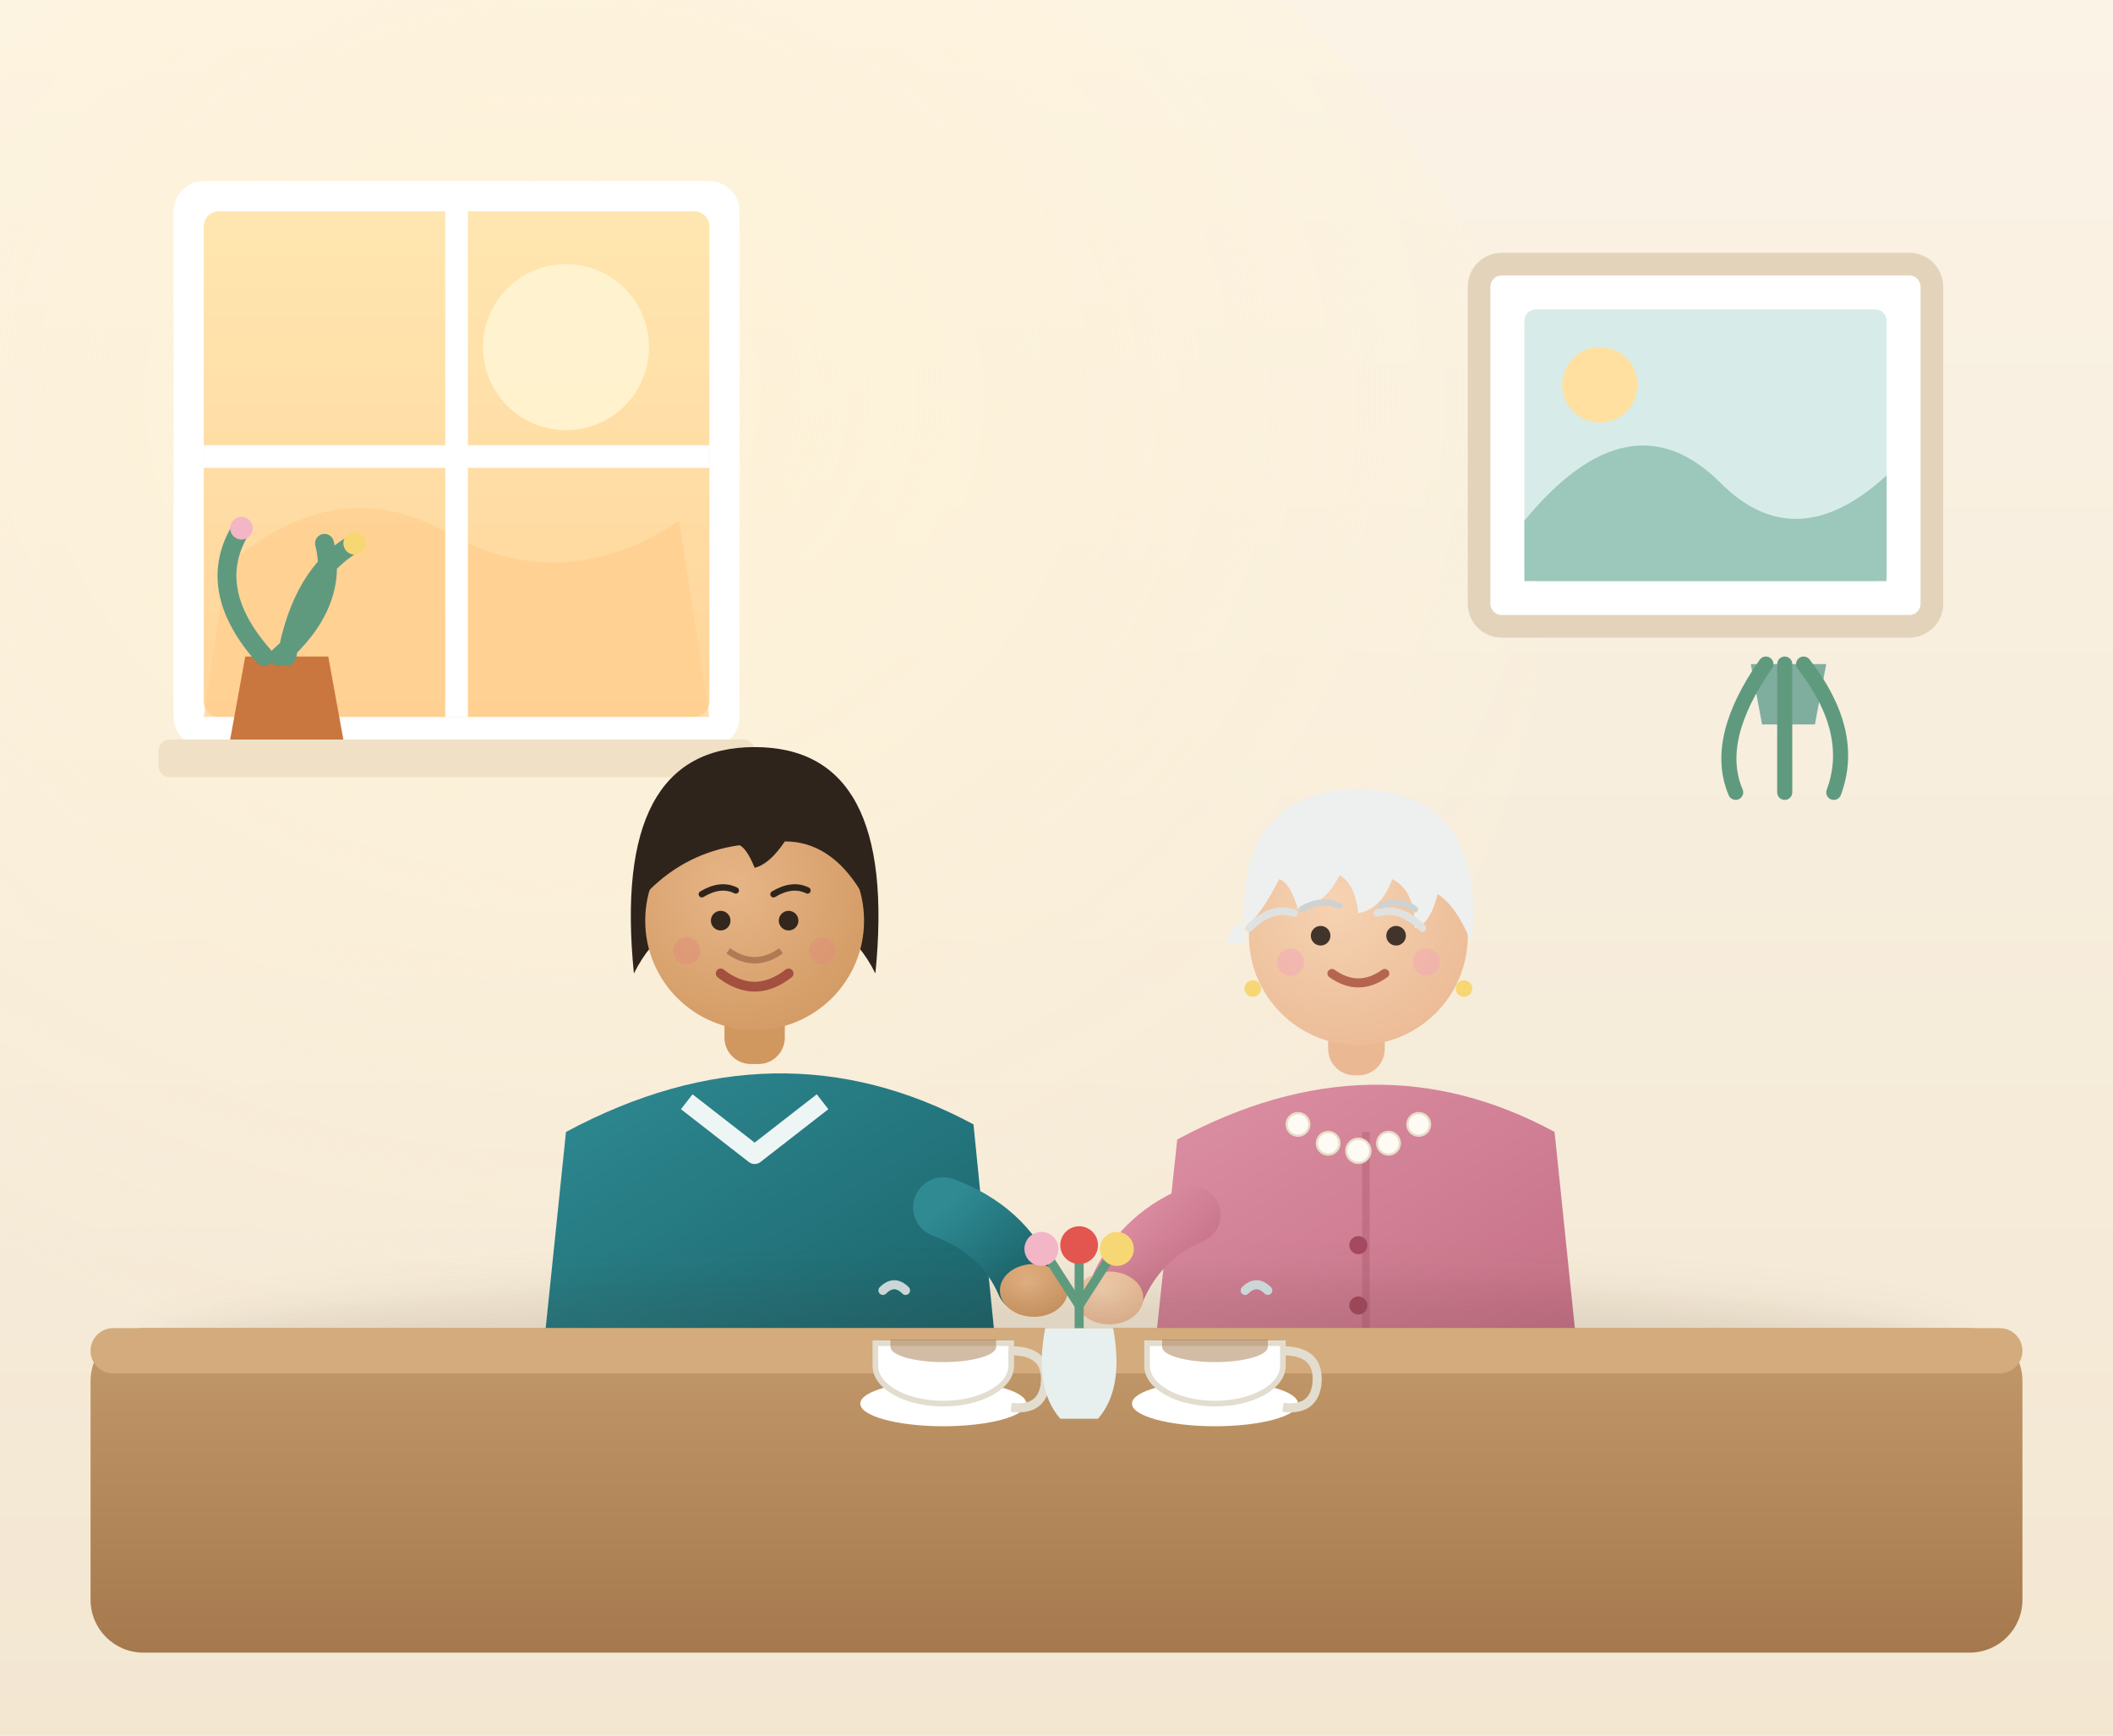
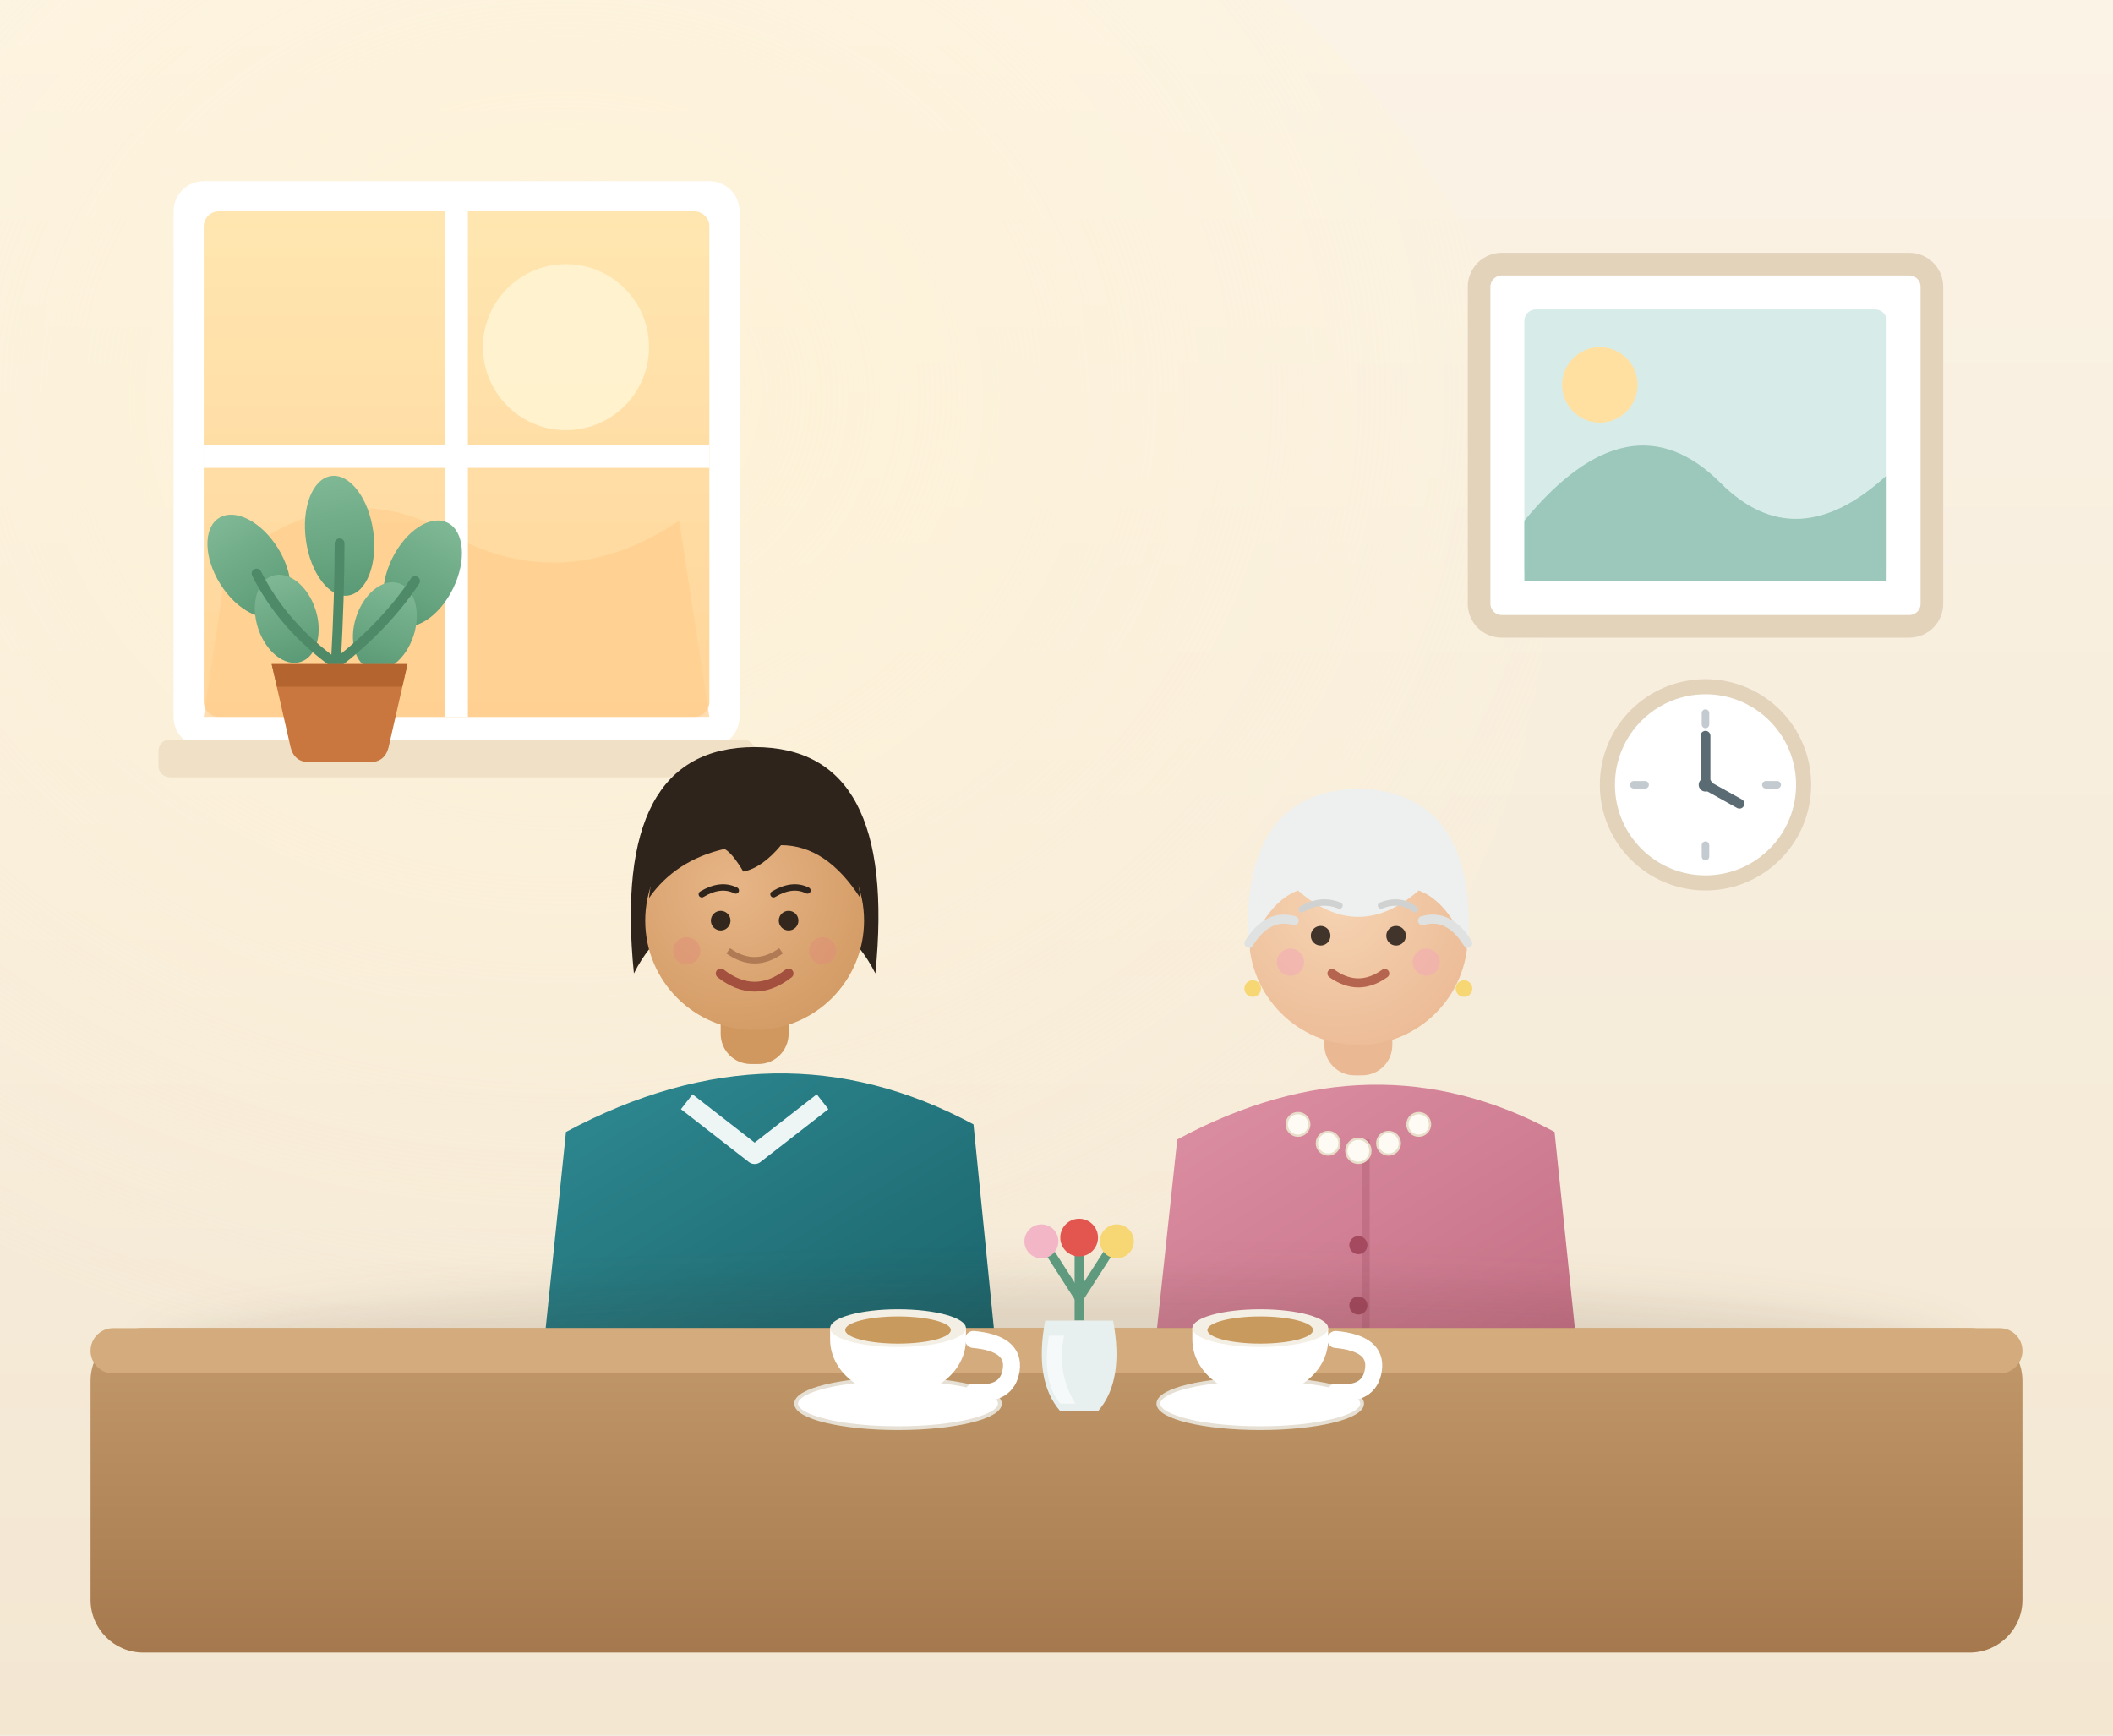
<svg xmlns="http://www.w3.org/2000/svg" viewBox="0 0 560 460" role="img" aria-label="Betreuerin und Seniorin sitzen bei einer Tasse Tee zusammen und unterhalten sich">
  <defs>
    <linearGradient id="u-wall" x1="0" y1="0" x2="0" y2="1">
      <stop offset="0" stop-color="#fbf3e6" />
      <stop offset="1" stop-color="#f3e7d2" />
    </linearGradient>
    <linearGradient id="u-win" x1="0" y1="0" x2="0" y2="1">
      <stop offset="0" stop-color="#ffe6b0" />
      <stop offset="1" stop-color="#ffd59a" />
    </linearGradient>
    <linearGradient id="u-table" x1="0" y1="0" x2="0" y2="1">
      <stop offset="0" stop-color="#c39a6b" />
      <stop offset="1" stop-color="#a5794d" />
    </linearGradient>
    <linearGradient id="u-teal" x1="0" y1="0" x2="1" y2="1">
      <stop offset="0" stop-color="#2f8a92" />
      <stop offset="1" stop-color="#1a636b" />
    </linearGradient>
    <linearGradient id="u-rose" x1="0" y1="0" x2="1" y2="1">
      <stop offset="0" stop-color="#dd90a4" />
      <stop offset="1" stop-color="#c46f85" />
+     </linearGradient>
+     <linearGradient id="u-leaf" x1="0" y1="0" x2="0" y2="1">
+       <stop offset="0" stop-color="#7fb894" />
+       <stop offset="1" stop-color="#5b9a76" />
    </linearGradient>
    <radialGradient id="u-skin" cx="0.4" cy="0.35" r="0.8">
      <stop offset="0" stop-color="#f6d3b2" />
      <stop offset="1" stop-color="#eab892" />
    </radialGradient>
    <radialGradient id="u-skin2" cx="0.4" cy="0.35" r="0.8">
      <stop offset="0" stop-color="#e7b587" />
      <stop offset="1" stop-color="#d0975f" />
    </radialGradient>
    <radialGradient id="u-glow" cx="0.5" cy="0.4" r="0.6">
      <stop offset="0" stop-color="#fff3d6" stop-opacity="0.9" />
      <stop offset="1" stop-color="#fff3d6" stop-opacity="0" />
    </radialGradient>
    <filter id="u-soft" x="-40%" y="-40%" width="180%" height="180%">
      <feGaussianBlur stdDeviation="6" />
    </filter>
  </defs>
  <rect x="0" y="0" width="560" height="460" fill="url(#u-wall)" />
  <ellipse cx="150" cy="150" rx="260" ry="220" fill="url(#u-glow)" />
  <g>
    <rect x="46" y="48" width="150" height="150" rx="8" fill="#ffffff" />
    <rect x="54" y="56" width="134" height="134" rx="4" fill="url(#u-win)" />
    <circle cx="150" cy="92" r="22" fill="#fff4d2" opacity="0.9" />
    <path d="M60 150 q30 -26 60 -8 q30 16 60 -4 L188 190 L54 190 Z" fill="#ffcf8f" opacity="0.7" />
    <rect x="118" y="56" width="6" height="134" fill="#ffffff" />
    <rect x="54" y="118" width="134" height="6" fill="#ffffff" />
    <rect x="42" y="196" width="158" height="10" rx="3" fill="#efe0c6" />
  </g>
-   <g transform="translate(70 176)">
-     <path d="M-9 20 h30 l-4 -22 h-22 Z" fill="#c9773f" />
-     <path d="M0 -2 q-16 -18 -6 -34 M6 -2 q4 -22 18 -30 M4 -2 q16 -14 12 -30" fill="none" stroke="#5f9a7f" stroke-width="5" stroke-linecap="round" />
-     <circle cx="-6" cy="-36" r="3" fill="#f2b6c6" />
-     <circle cx="24" cy="-32" r="3" fill="#f7d774" />
+   <g>
+     <g fill="url(#u-leaf)">
+       <ellipse cx="66" cy="150" rx="9" ry="15" transform="rotate(-32 66 150)" />
+       <ellipse cx="90" cy="142" rx="9" ry="16" transform="rotate(-8 90 142)" />
+       <ellipse cx="112" cy="152" rx="9" ry="15" transform="rotate(26 112 152)" />
+       <ellipse cx="76" cy="164" rx="8" ry="12" transform="rotate(-18 76 164)" />
+       <ellipse cx="102" cy="166" rx="8" ry="12" transform="rotate(18 102 166)" />
+     </g>
+     <g stroke="#4f8a68" stroke-width="2.6" fill="none" stroke-linecap="round">
+       <path d="M89 176 q-14 -10 -21 -24" />
+       <path d="M89 176 q1 -18 1 -32" />
+       <path d="M89 176 q13 -10 21 -22" />
+     </g>
+     <path d="M72 176 h36 l-5 22 q-1 4 -5 4 h-16 q-4 0 -5 -4 Z" fill="#c9773f" />
+     <path d="M72 176 h36 l-1.4 6 h-33.2 Z" fill="#b3642f" />
  </g>
  <g>
    <rect x="392" y="70" width="120" height="96" rx="6" fill="#ffffff" stroke="#e2d3ba" stroke-width="6" />
    <rect x="404" y="82" width="96" height="72" rx="3" fill="#d7ece9" />
    <path d="M404 138 q28 -34 52 -10 q20 20 44 -2 v28 h-96 Z" fill="#9cc7bb" />
    <circle cx="424" cy="102" r="10" fill="#ffe0a0" />
  </g>
-   <g transform="translate(470 176)">
-     <path d="M-6 0 h20 l-3 16 h-14 Z" fill="#7fae9f" />
-     <path d="M-2 0 q-14 20 -8 34 M8 0 q14 18 8 34 M3 0 q0 24 0 34" fill="none" stroke="#5f9a7f" stroke-width="4" stroke-linecap="round" />
+   <g transform="translate(452 208)">
+     <circle cx="0" cy="0" r="26" fill="#ffffff" stroke="#e2d3ba" stroke-width="4" />
+     <circle cx="0" cy="0" r="1.8" fill="#5a6b74" />
+     <g stroke="#5a6b74" stroke-width="2.6" stroke-linecap="round">
+       <line x1="0" y1="0" x2="0" y2="-13" />
+       <line x1="0" y1="0" x2="9" y2="5" />
+     </g>
+     <g stroke="#c3cbd0" stroke-width="2" stroke-linecap="round">
+       <line x1="0" y1="-19" x2="0" y2="-16" />
+       <line x1="19" y1="0" x2="16" y2="0" />
+       <line x1="0" y1="19" x2="0" y2="16" />
+       <line x1="-19" y1="0" x2="-16" y2="0" />
+     </g>
  </g>
  <g>
    <path d="M150 300 q56 -30 108 -2 l6 60 h-120 Z" fill="url(#u-teal)" />
    <path d="M182 292 l18 14 l18 -14" fill="none" stroke="#eef6f5" stroke-width="5" stroke-linejoin="round" />
-     <rect x="192" y="262" width="16" height="20" rx="7" fill="#d0975f" />
+     <rect x="191" y="262" width="18" height="20" rx="8" fill="#d0975f" />
    <path d="M168 258 q-6 -60 32 -60 q38 0 32 60 q-4 -8 -10 -12 l0 -6 q-22 8 -44 0 l0 6 q-6 4 -10 12 Z" fill="#2f241b" />
    <circle cx="200" cy="244" r="29" fill="url(#u-skin2)" />
-     <path d="M172 236 q4 -26 28 -27 q24 1 28 27 q-8 -13 -20 -13 q-4 6 -8 7 q-2 -5 -4 -6 q-14 2 -24 12 Z" fill="#2f241b" />
+     <path d="M172 238 q3 -28 28 -29 q25 1 28 29 q-9 -14 -21 -14 q-5 6 -10 7 q-3 -5 -5 -6 q-13 3 -20 13 Z" fill="#2f241b" />
    <circle cx="191" cy="244" r="2.6" fill="#33261c" />
    <circle cx="209" cy="244" r="2.6" fill="#33261c" />
    <path d="M186 237 q5 -3 9 -1 M205 237 q5 -3 9 -1" stroke="#2f241b" stroke-width="1.7" fill="none" stroke-linecap="round" />
    <path d="M193 252 q7 5 14 0" fill="none" stroke="#b07a54" stroke-width="1.7" />
    <path d="M191 258 q9 7 18 0" fill="none" stroke="#a3503f" stroke-width="2.6" stroke-linecap="round" />
    <circle cx="182" cy="252" r="3.6" fill="#e08d78" opacity="0.5" />
    <circle cx="218" cy="252" r="3.6" fill="#e08d78" opacity="0.5" />
-     <path d="M250 320 q16 6 22 20" stroke="url(#u-teal)" stroke-width="16" fill="none" stroke-linecap="round" />
-     <ellipse cx="274" cy="342" rx="9" ry="7" fill="url(#u-skin2)" />
  </g>
  <g>
    <path d="M312 302 q52 -28 100 -2 l6 58 h-112 Z" fill="url(#u-rose)" />
-     <path d="M362 300 v58" stroke="#b25f76" stroke-width="2" opacity="0.5" />
+     <path d="M362 302 v56" stroke="#b25f76" stroke-width="2" opacity="0.5" />
    <circle cx="360" cy="330" r="2.4" fill="#a5495f" />
    <circle cx="360" cy="346" r="2.4" fill="#a5495f" />
-     <rect x="352" y="266" width="15" height="19" rx="7" fill="#eab892" />
+     <rect x="351" y="266" width="18" height="19" rx="8" fill="#eab892" />
    <g fill="#fdfbf4" stroke="#e7ddc9" stroke-width="0.6">
      <circle cx="344" cy="298" r="3" />
      <circle cx="352" cy="303" r="3" />
      <circle cx="360" cy="305" r="3.2" />
      <circle cx="368" cy="303" r="3" />
      <circle cx="376" cy="298" r="3" />
    </g>
    <circle cx="360" cy="248" r="29" fill="url(#u-skin)" />
-     <path d="M330 250 q-4 -40 30 -41 q34 1 30 41 q-4 -10 -9 -13 q-2 8 -6 9 q0 -10 -6 -13 q-3 8 -9 9 q-1 -8 -5 -10 q-4 8 -11 9 q-2 -7 -5 -8 q-4 8 -8 12 q-4 -2 -6 5 Z" fill="#eef0ef" />
-     <path d="M331 246 q6 -6 12 -4 M377 246 q-6 -6 -12 -4" stroke="#dfe2e0" stroke-width="2" fill="none" stroke-linecap="round" />
+     <path d="M331 252 q-3 -42 29 -43 q32 1 29 43 q-5 -13 -13 -16 q-8 7 -16 7 q-8 0 -16 -7 q-8 3 -13 16 Z" fill="#eef0ef" />
+     <path d="M331 250 q5 -8 12 -6 M389 250 q-5 -8 -12 -6" stroke="#dfe2e0" stroke-width="2.4" fill="none" stroke-linecap="round" />
    <circle cx="350" cy="248" r="2.6" fill="#41352b" />
    <circle cx="370" cy="248" r="2.6" fill="#41352b" />
    <path d="M345 241 q5 -3 10 -1 M366 240 q5 -2 9 1" stroke="#cfd2d0" stroke-width="1.7" fill="none" stroke-linecap="round" />
    <path d="M353 258 q7 5 14 0" fill="none" stroke="#b5654f" stroke-width="2.4" stroke-linecap="round" />
    <circle cx="342" cy="255" r="3.6" fill="#f2a9b6" opacity="0.55" />
    <circle cx="378" cy="255" r="3.6" fill="#f2a9b6" opacity="0.55" />
    <circle cx="332" cy="262" r="2.2" fill="#f7d774" />
    <circle cx="388" cy="262" r="2.2" fill="#f7d774" />
-     <path d="M316 322 q-14 6 -20 20" stroke="url(#u-rose)" stroke-width="15" fill="none" stroke-linecap="round" />
-     <ellipse cx="294" cy="344" rx="9" ry="7" fill="url(#u-skin)" />
  </g>
  <ellipse cx="280" cy="360" rx="240" ry="20" fill="#3f2f1e" opacity="0.12" filter="url(#u-soft)" />
  <rect x="24" y="352" width="512" height="86" rx="14" fill="url(#u-table)" />
  <rect x="24" y="352" width="512" height="12" rx="6" fill="#d3ab7c" />
-   <g transform="translate(250 356)">
-     <path d="M-16 -14 q3 -3 6 0" stroke="#cbd6d6" stroke-width="2.4" fill="none" stroke-linecap="round" />
-     <ellipse cx="0" cy="16" rx="22" ry="6" fill="#ffffff" />
-     <path d="M-18 0 h36 v6 a18 10 0 0 1 -36 0 Z" fill="#ffffff" stroke="#e3ddd0" stroke-width="1.5" />
-     <path d="M18 2 q10 0 9 9 q-1 7 -9 6" fill="none" stroke="#e3ddd0" stroke-width="2.4" />
-     <path d="M-14 -1 h28 v2 a14 4 0 0 1 -28 0 Z" fill="#a5794d" opacity="0.5" />
+   <g transform="translate(286 352)">
+     <line x1="0" y1="-2" x2="0" y2="-22" stroke="#5f9a7f" stroke-width="2.4" />
+     <line x1="0" y1="-8" x2="-9" y2="-22" stroke="#5f9a7f" stroke-width="2.4" />
+     <line x1="0" y1="-8" x2="9" y2="-22" stroke="#5f9a7f" stroke-width="2.4" />
+     <circle cx="0" cy="-24" r="5" fill="#e2564f" />
+     <circle cx="-10" cy="-23" r="4.5" fill="#f2b6c6" />
+     <circle cx="10" cy="-23" r="4.5" fill="#f7d774" />
+     <path d="M-9 -2 q-3 16 4 24 h10 q7 -8 4 -24 Z" fill="#e7f0ef" />
+     <path d="M-8 2 q-2 12 3 18 h4 q-5 -8 -3 -18 Z" fill="#ffffff" opacity="0.6" />
  </g>
-   <g transform="translate(322 356)">
-     <path d="M14 -14 q-3 -3 -6 0" stroke="#cbd6d6" stroke-width="2.4" fill="none" stroke-linecap="round" />
-     <ellipse cx="0" cy="16" rx="22" ry="6" fill="#ffffff" />
-     <path d="M-18 0 h36 v6 a18 10 0 0 1 -36 0 Z" fill="#ffffff" stroke="#e3ddd0" stroke-width="1.5" />
-     <path d="M18 2 q10 0 9 9 q-1 7 -9 6" fill="none" stroke="#e3ddd0" stroke-width="2.4" />
-     <path d="M-14 -1 h28 v2 a14 4 0 0 1 -28 0 Z" fill="#a5794d" opacity="0.5" />
+   <g transform="translate(238 352)">
+     <ellipse cx="0" cy="20" rx="27" ry="6.5" fill="#ffffff" />
+     <ellipse cx="0" cy="20" rx="27" ry="6.5" fill="none" stroke="#e6e0d4" stroke-width="1" />
+     <path d="M20 3 q11 1 10 8 q-1 7 -10 6" fill="none" stroke="#ffffff" stroke-width="4.5" stroke-linecap="round" />
+     <path d="M-18 0 h36 v3 a18 15 0 0 1 -36 0 Z" fill="#ffffff" />
+     <ellipse cx="0" cy="0" rx="18" ry="5" fill="#f4efe4" />
+     <ellipse cx="0" cy="0.5" rx="14" ry="3.6" fill="#c99a5e" />
  </g>
-   <g transform="translate(286 352)">
-     <path d="M-9 0 q-3 16 4 24 h10 q7 -8 4 -24 Z" fill="#e7f0ef" />
-     <line x1="0" y1="0" x2="0" y2="-20" stroke="#5f9a7f" stroke-width="2.4" />
-     <line x1="0" y1="-6" x2="-9" y2="-20" stroke="#5f9a7f" stroke-width="2.4" />
-     <line x1="0" y1="-6" x2="9" y2="-20" stroke="#5f9a7f" stroke-width="2.4" />
-     <circle cx="0" cy="-22" r="5" fill="#e2564f" />
-     <circle cx="-10" cy="-21" r="4.5" fill="#f2b6c6" />
-     <circle cx="10" cy="-21" r="4.5" fill="#f7d774" />
+   <g transform="translate(334 352)">
+     <ellipse cx="0" cy="20" rx="27" ry="6.5" fill="#ffffff" />
+     <ellipse cx="0" cy="20" rx="27" ry="6.5" fill="none" stroke="#e6e0d4" stroke-width="1" />
+     <path d="M20 3 q11 1 10 8 q-1 7 -10 6" fill="none" stroke="#ffffff" stroke-width="4.5" stroke-linecap="round" />
+     <path d="M-18 0 h36 v3 a18 15 0 0 1 -36 0 Z" fill="#ffffff" />
+     <ellipse cx="0" cy="0" rx="18" ry="5" fill="#f4efe4" />
+     <ellipse cx="0" cy="0.5" rx="14" ry="3.6" fill="#c99a5e" />
  </g>
</svg>
